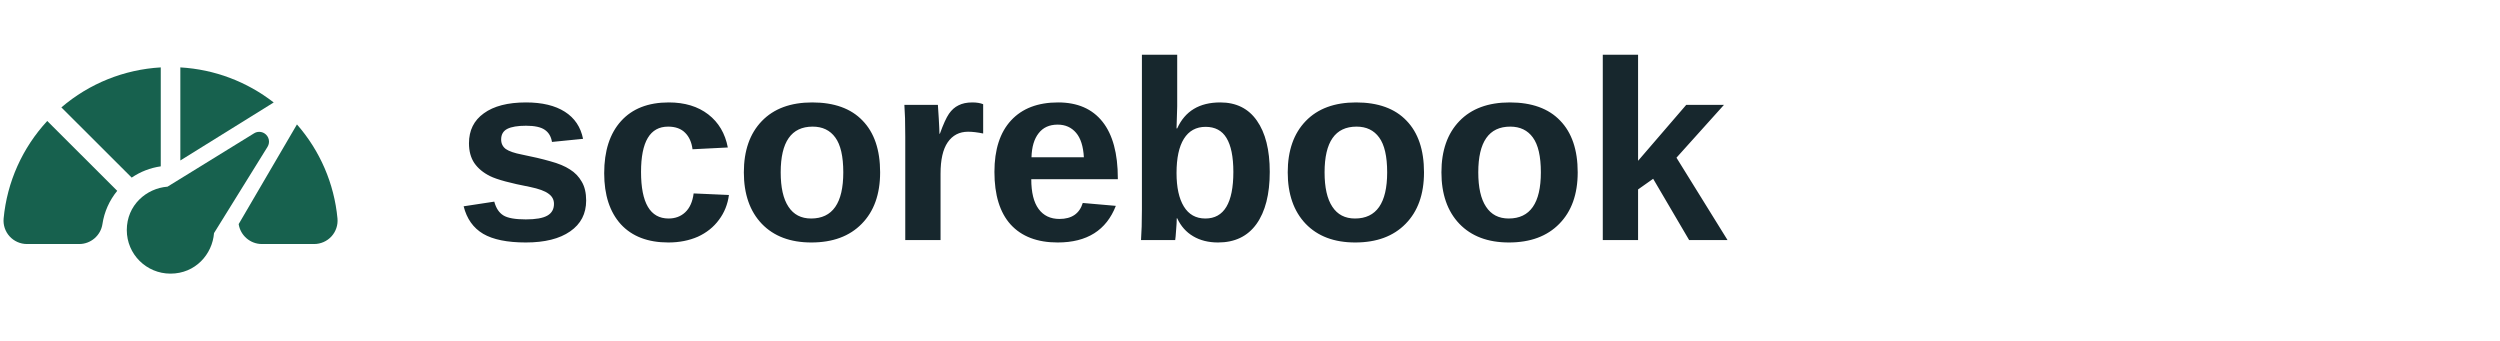
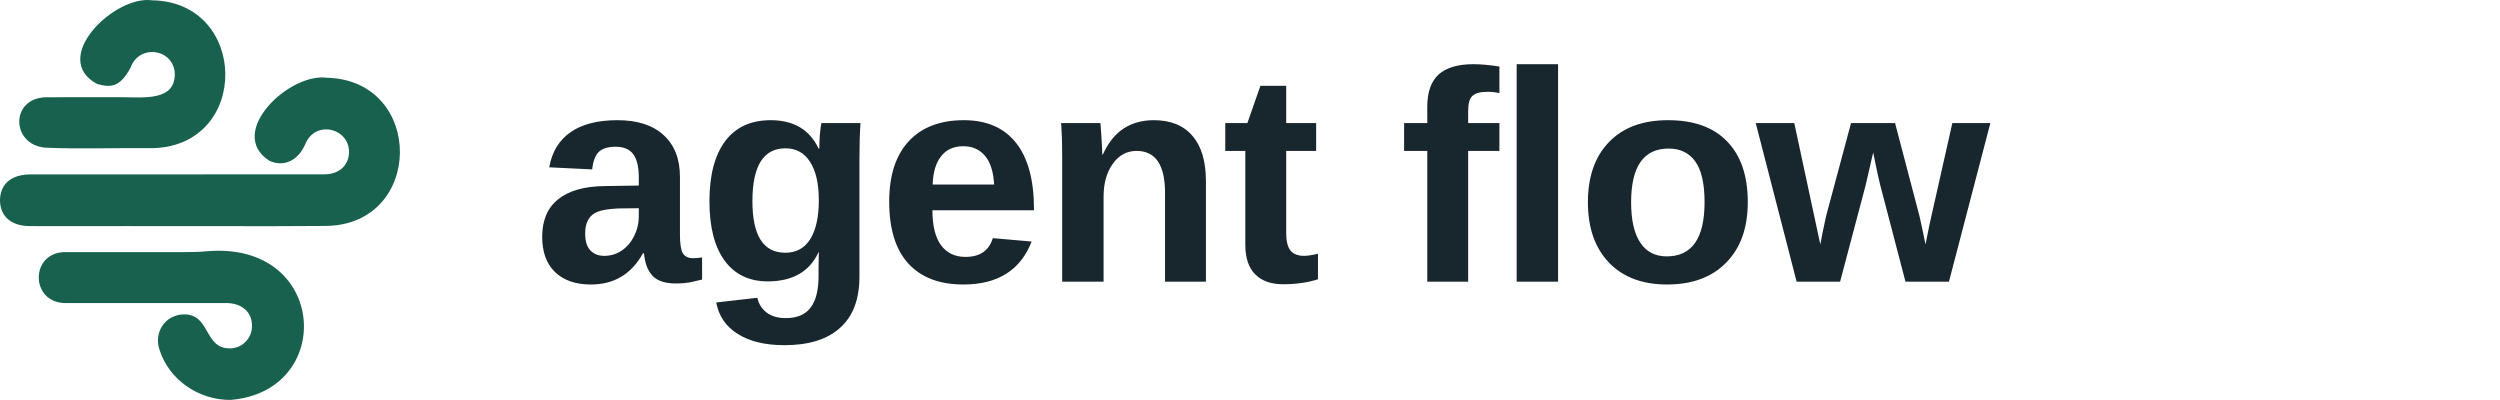
- <svg xmlns="http://www.w3.org/2000/svg" viewBox="0 0 176 24" role="img" aria-labelledby="title">
-   <svg x="0" y="0" width="24" height="24" viewBox="20 20 870 870" fill="none">
-     <path fill="#17614E" d="M694.714 360.252C686.232 354.976 675.826 355.413 667.969 360.497L447.548 496.375C393.424 500.553 343.572 543.61 343.572 607.178C343.572 668.831 393.601 718.309 455.046 718.309C518.838 718.309 561.952 668.738 566.183 614.853L702.758 394.677C710.037 382.944 706.436 367.537 694.714 360.252Z" />
-     <path fill="#17614E" d="M430.274 192C336.698 197.401 247.858 233.095 176.615 294.093L356.075 473.252C378.272 458.136 403.664 448.312 430.274 444.514V192Z" />
-     <path fill="#17614E" d="M140.588 328.747C77.186 397.248 38.005 484.335 29.259 577.567C27.698 594.191 33.25 610.821 44.504 623.194C55.806 635.614 71.925 642.743 88.737 642.743H222.352C251.708 642.743 277.1 620.858 281.419 591.834C286.065 560.604 299.209 531.315 319.158 507.016L140.588 328.747Z" />
-     <path fill="#17614E" d="M480.225 192V429.529L718.492 281.512C650.038 228.199 567.176 197.021 480.225 192Z" />
-     <path fill="#17614E" d="M881.24 577.572C872.868 488.289 836.58 404.636 777.83 337.545L629.095 591.901C633.435 620.889 658.806 642.742 688.147 642.742H821.767C838.578 642.742 854.693 635.609 866.005 623.194C877.244 610.826 882.806 594.191 881.24 577.572Z" />
+ <svg xmlns="http://www.w3.org/2000/svg" viewBox="0 0 150 24" role="img" aria-labelledby="title">
+   <svg x="0" y="0" width="24" height="24" viewBox="0 0 512 512" fill="none">
+     <path fill="#17614E" d="M418.4 99.503C369.9 92.903 289.1 170.003 344.8 205.803C363.3 214.303 381.3 205.603 390.5 185.103C403.6 151.503 450.7 164.803 446.5 198.603C444.5 213.503 432.4 223.103 415.6 223.103C353.6 223.203 291.6 223.203 229.7 223.203C225.1 223.203 43.4 223.103 39.2 223.203C4.1 223.503 0.1 246.203 0 256.003C0 278.303 15.9 289.503 38.8 289.403C71.1 289.603 129.8 289.303 162.9 289.403C244.7 289.203 336.8 289.903 416.5 289.203C542.9 288.403 543.8 102.703 418.4 99.503Z" />
+     <path fill="#17614E" d="M264.9 321.603C255 322.503 245.1 322.703 235.1 322.703C186.5 322.703 132.9 322.703 85.9 322.703C37.3 320.603 37.7 389.803 86 387.903H213.3H289.5C309.3 387.903 322.3 399.103 322.5 416.303C323.2 432.003 311 445.203 295.4 445.903C294.9 445.903 294.4 445.903 293.8 445.903C261 446.003 269.3 401.903 235.4 402.403C211.9 402.703 196 425.003 204.5 448.703C216.7 485.903 253.7 511.903 294.6 511.903C429.9 501.603 419.7 308.303 264.9 321.603Z" />
+     <path fill="#17614E" d="M194.6 0.403C146.6 -6.397 63.2 74.603 124.2 107.403C141.2 112.203 153.3 112.403 167.1 86.603C178.1 56.503 219.7 61.903 223.6 91.803C226.2 130.603 182.8 124.303 154.2 124.403C124.1 124.403 86.6 124.303 58.7 124.503C13.1 125.603 13.9 184.803 57.6 189.003C102.3 191.003 151.5 189.103 196.8 189.603C320.9 185.303 317.7 2.203 194.6 0.403Z" />
  </svg>
-   <text x="32" y="16.9" fill="#17272d" font-family="IBM Plex Sans, Arial, sans-serif" font-size="18" font-weight="600" letter-spacing="-.18">scorebook</text>
+   <text x="32" y="16.9" fill="#17272d" font-family="IBM Plex Sans, Arial, sans-serif" font-size="18" font-weight="600" letter-spacing="-.18">agent flow</text>
</svg>
